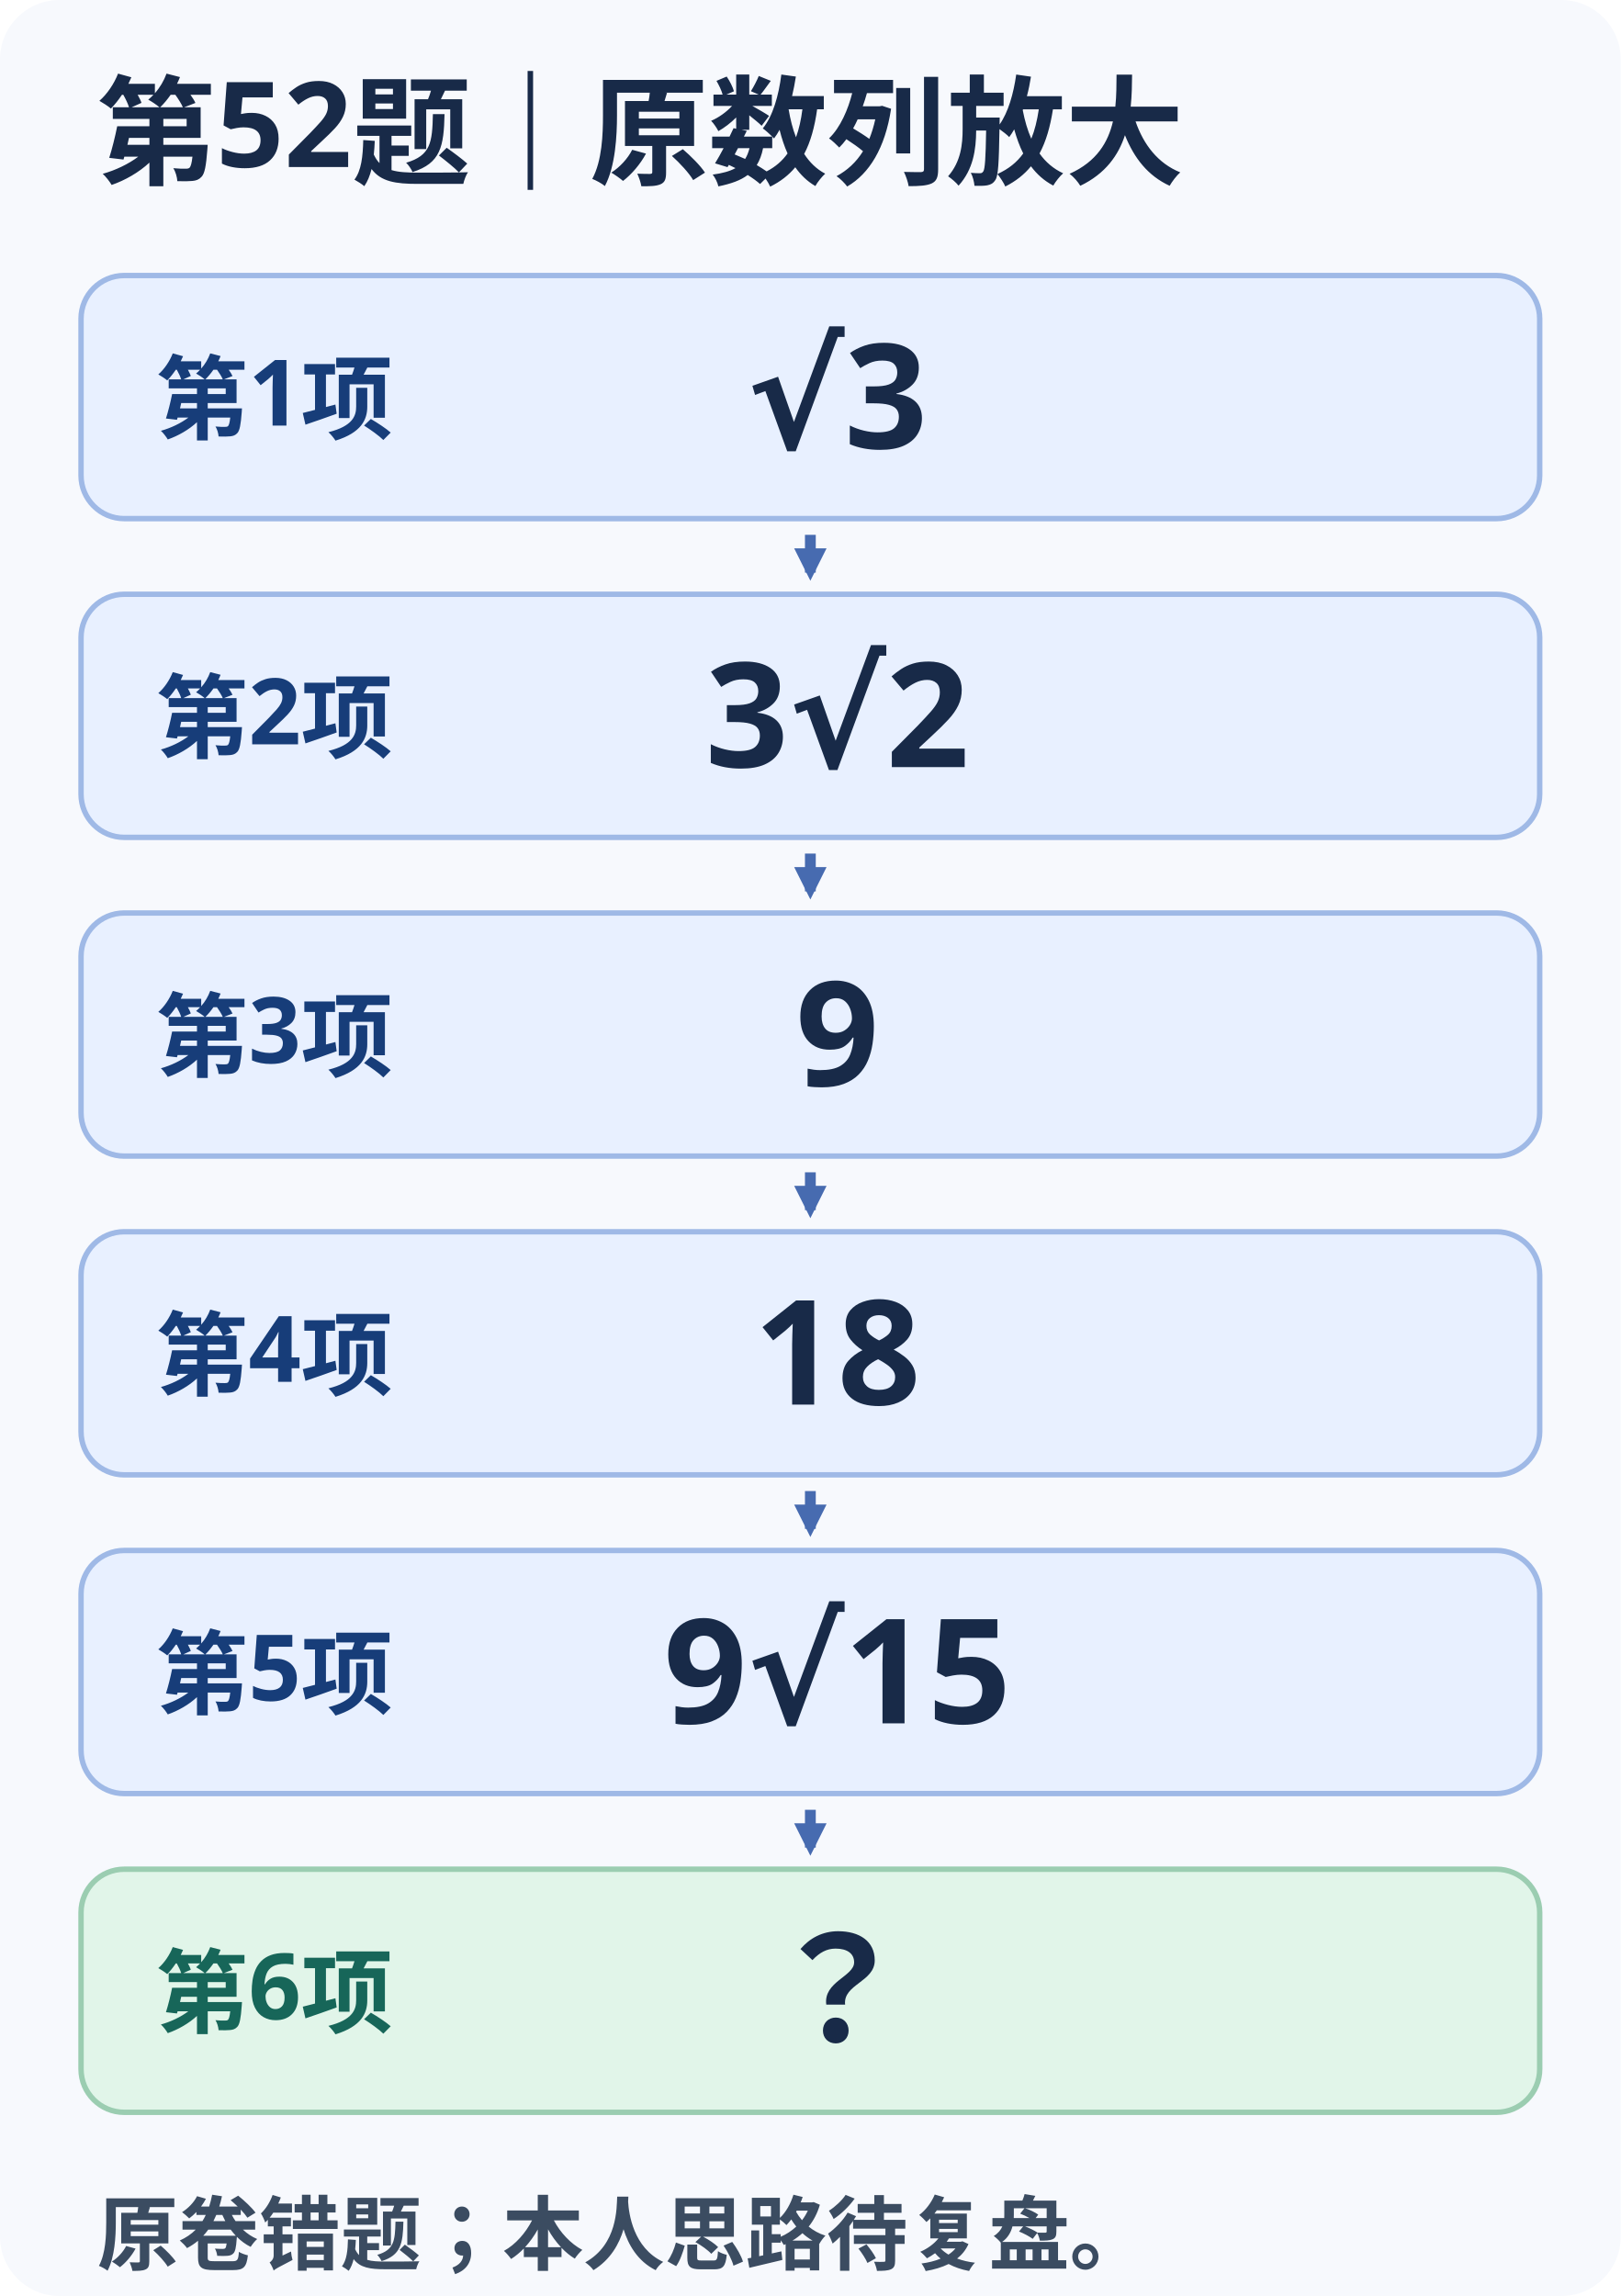
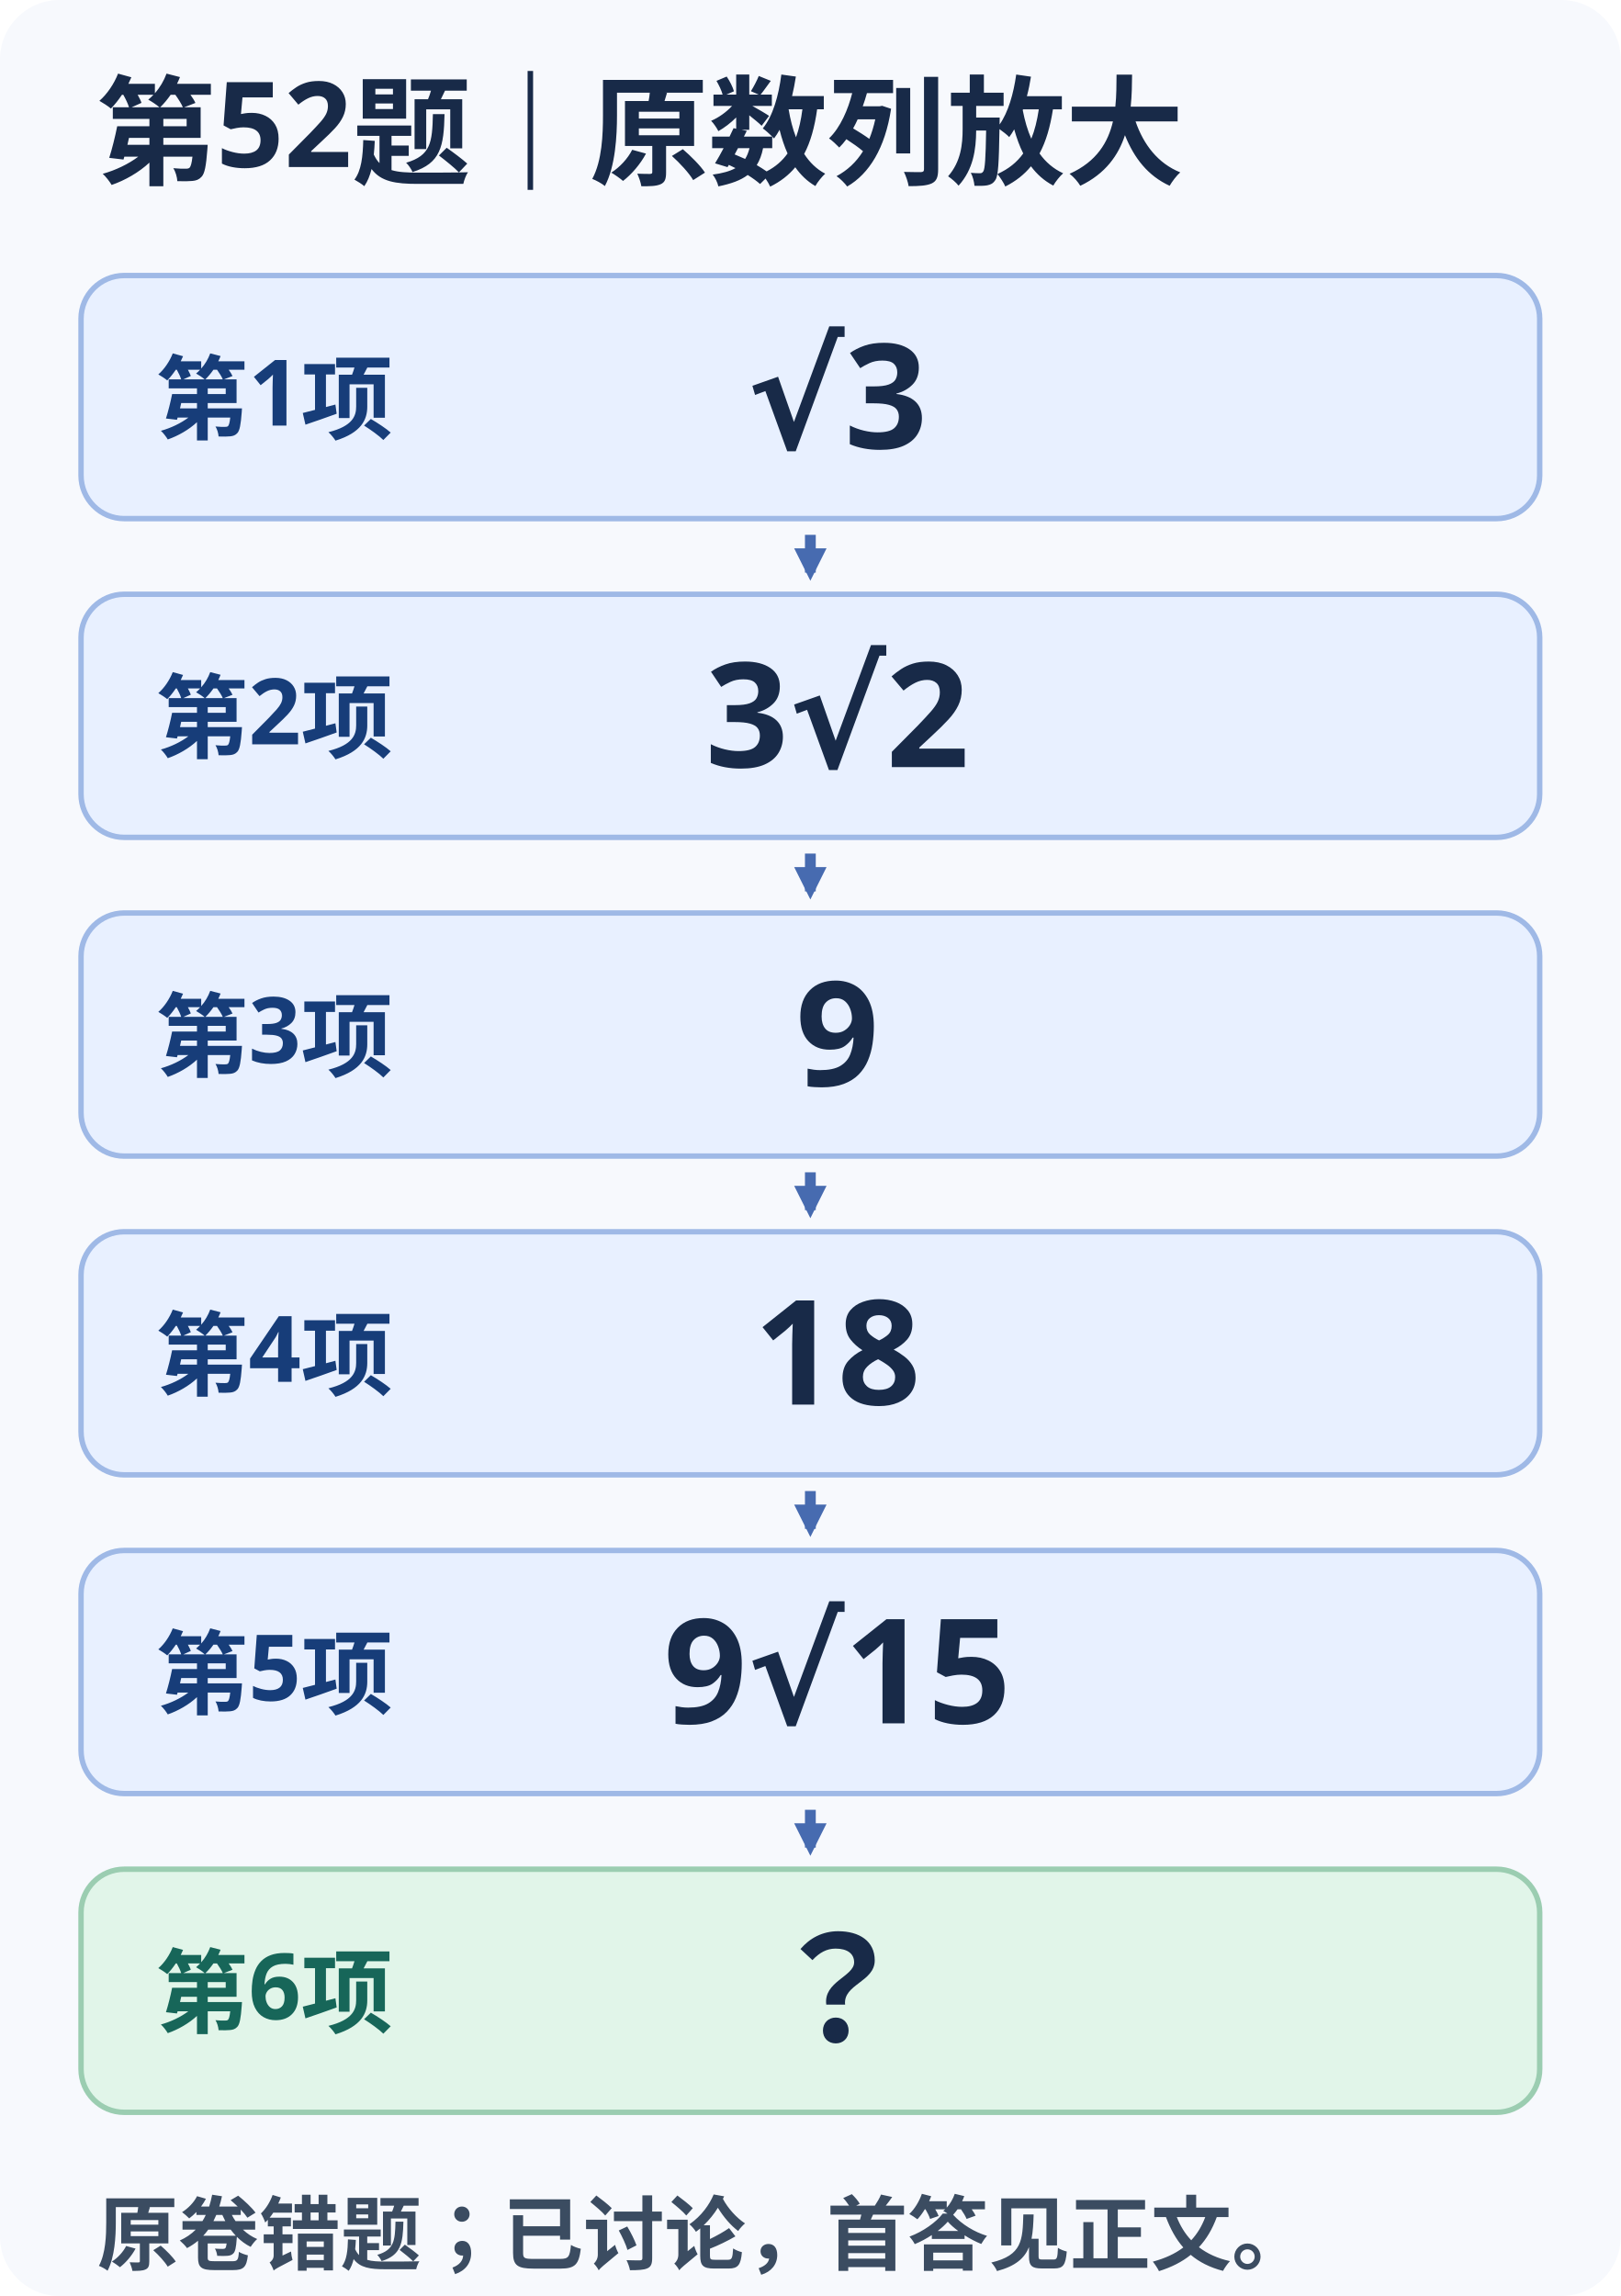
<svg xmlns="http://www.w3.org/2000/svg" viewBox="0 0 600 850" role="img" aria-labelledby="title desc">
  <defs>
    <marker id="arrow" markerWidth="12" markerHeight="12" refX="9" refY="6" orient="auto" markerUnits="userSpaceOnUse">
      <path d="M0 0 L12 6 L0 12 Z" fill="#476bb0" />
    </marker>
  </defs>
  <rect width="600" height="850" rx="22" fill="#f7f9fd" />
  <g font-family="Microsoft YaHei,sans-serif">
    <text x="36" y="65" font-size="44" font-weight="700" fill="#182a48">第52题｜原数列放大</text>
    <rect x="30" y="102" width="540" height="90" rx="16" fill="#e8f0ff" stroke="#9fb9e6" stroke-width="2" />
    <text x="58" y="160" font-size="34" font-weight="700" fill="#173d79">第1项</text>
    <text x="310" y="166" text-anchor="middle" font-size="54" font-weight="700" fill="#182a48">√3</text>
    <path d="M300 198 V212" stroke="#476bb0" stroke-width="4" marker-end="url(#arrow)" />
    <rect x="30" y="220" width="540" height="90" rx="16" fill="#e8f0ff" stroke="#9fb9e6" stroke-width="2" />
    <text x="58" y="278" font-size="34" font-weight="700" fill="#173d79">第2项</text>
    <text x="310" y="284" text-anchor="middle" font-size="54" font-weight="700" fill="#182a48">3√2</text>
    <path d="M300 316 V330" stroke="#476bb0" stroke-width="4" marker-end="url(#arrow)" />
    <rect x="30" y="338" width="540" height="90" rx="16" fill="#e8f0ff" stroke="#9fb9e6" stroke-width="2" />
    <text x="58" y="396" font-size="34" font-weight="700" fill="#173d79">第3项</text>
    <text x="310" y="402" text-anchor="middle" font-size="54" font-weight="700" fill="#182a48">9</text>
    <path d="M300 434 V448" stroke="#476bb0" stroke-width="4" marker-end="url(#arrow)" />
    <rect x="30" y="456" width="540" height="90" rx="16" fill="#e8f0ff" stroke="#9fb9e6" stroke-width="2" />
    <text x="58" y="514" font-size="34" font-weight="700" fill="#173d79">第4项</text>
    <text x="310" y="520" text-anchor="middle" font-size="54" font-weight="700" fill="#182a48">18</text>
    <path d="M300 552 V566" stroke="#476bb0" stroke-width="4" marker-end="url(#arrow)" />
    <rect x="30" y="574" width="540" height="90" rx="16" fill="#e8f0ff" stroke="#9fb9e6" stroke-width="2" />
    <text x="58" y="632" font-size="34" font-weight="700" fill="#173d79">第5项</text>
    <text x="310" y="638" text-anchor="middle" font-size="54" font-weight="700" fill="#182a48">9√15</text>
    <path d="M300 670 V684" stroke="#476bb0" stroke-width="4" marker-end="url(#arrow)" />
    <rect x="30" y="692" width="540" height="90" rx="16" fill="#e1f5e9" stroke="#9bcdb1" stroke-width="2" />
    <text x="58" y="750" font-size="34" font-weight="700" fill="#176659">第6项</text>
    <text x="310" y="756" text-anchor="middle" font-size="54" font-weight="700" fill="#182a48">？</text>
-     <text x="36" y="838" font-size="30" font-weight="600" fill="#3b4c61">原卷错题；本人思路待复盘。</text>
+     <text x="36" y="838" font-size="30" font-weight="600" fill="#3b4c61">原卷错题；已讨论，首答见正文。</text>
  </g>
</svg>
